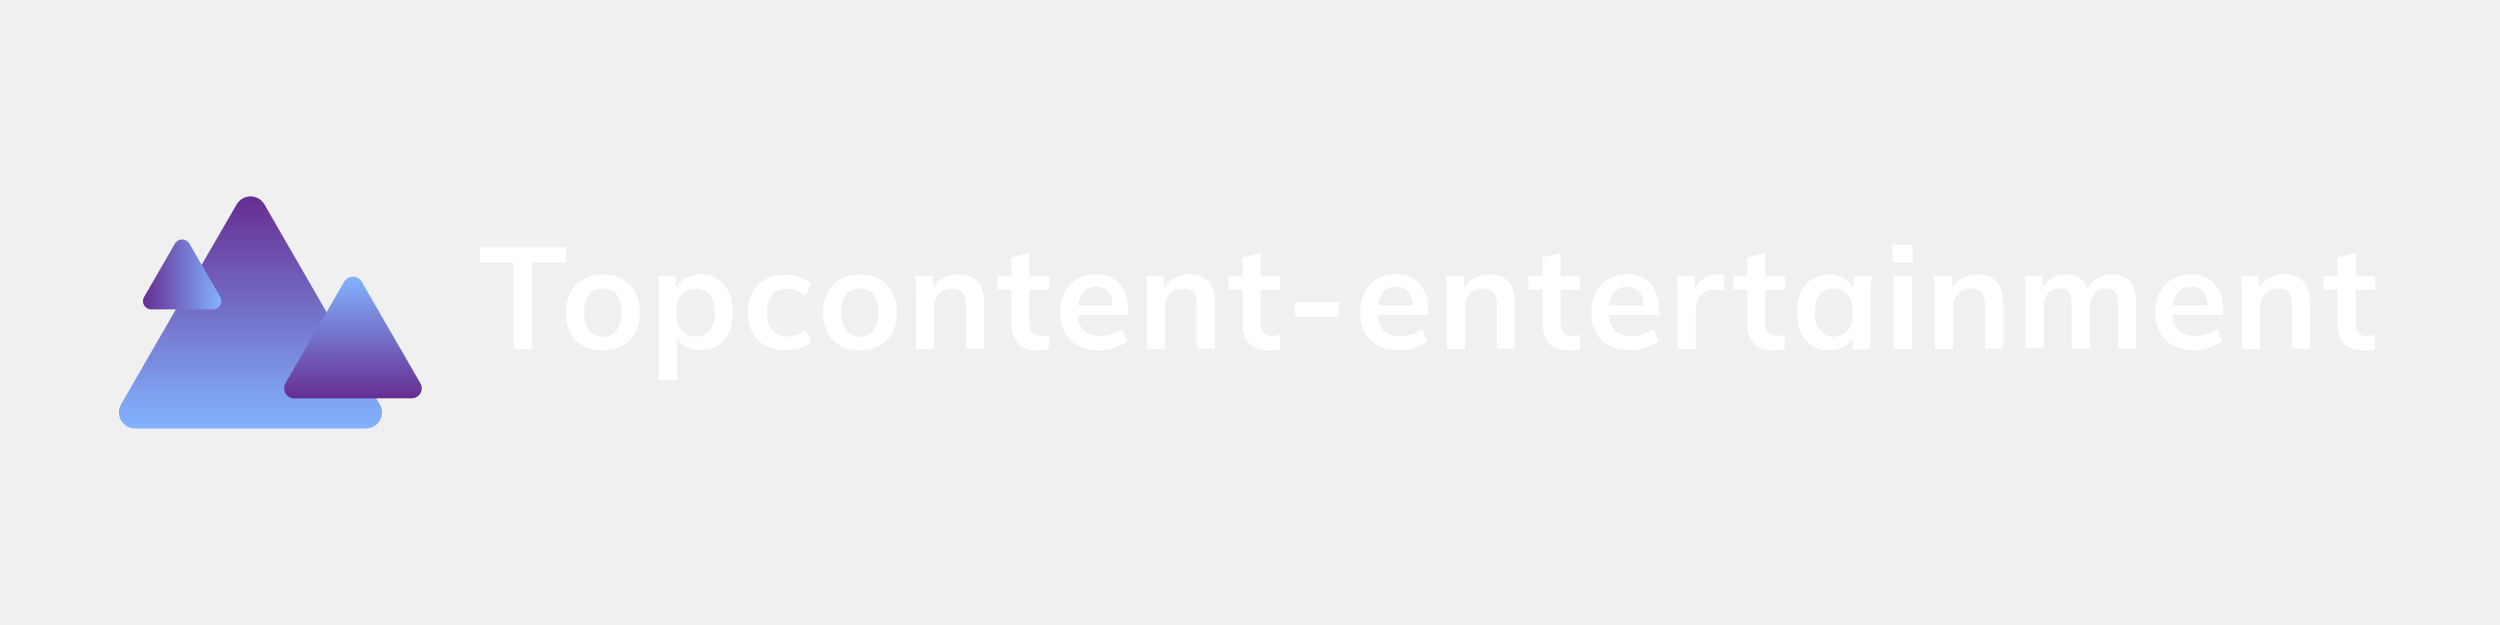
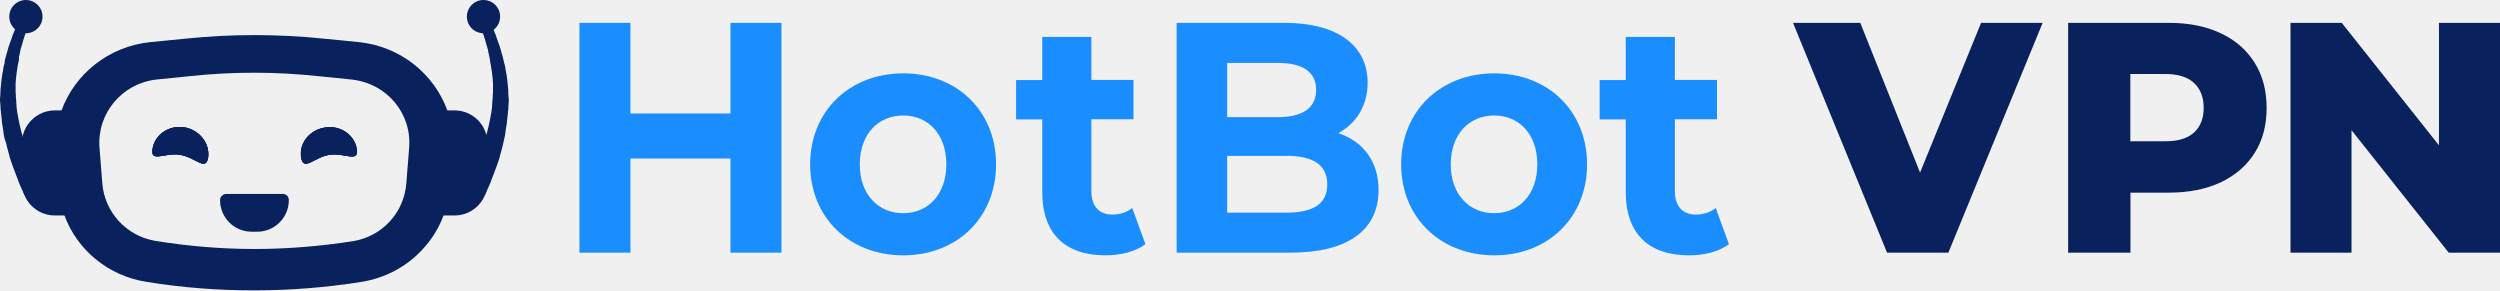
- <svg xmlns="http://www.w3.org/2000/svg" version="1.1" id="Layer_1" x="0px" y="0px" viewBox="0 0 1200 300" style="enable-background:new 0 0 1200 300;" xml:space="preserve">
-   <style type="text/css">
- 	.st0{fill:url(#SVGID_1_);}
- 	.st1{fill:url(#SVGID_00000160896701976598913110000011260535392539548854_);}
- 	.st2{fill:url(#SVGID_00000166649479224528441980000003801211682963590557_);}
- 	.st3{fill:#FFFFFF;}
- </style>
-   <g>
-     <g>
-       <linearGradient id="SVGID_1_" gradientUnits="userSpaceOnUse" x1="120.227" y1="96.3" x2="120.227" y2="207.725" gradientTransform="matrix(1 0 0 -1 0 302)">
-         <stop offset="3.211025e-09" style="stop-color:#82B3FF" />
-         <stop offset="1" style="stop-color:#662D91" />
-       </linearGradient>
-       <path class="st0" d="M113.6,98.1c3-5.1,10.4-5.1,13.3,0l27.7,48l27.7,48c3,5.1-0.7,11.6-6.7,11.6h-55.4H64.8    c-5.9,0-9.6-6.4-6.7-11.6l27.7-48L113.6,98.1z" />
-       <g>
-         <linearGradient id="SVGID_00000049203968971256047230000010391422960885023636_" gradientUnits="userSpaceOnUse" x1="169.421" y1="110.653" x2="169.421" y2="169.191" gradientTransform="matrix(1 0 0 -1 0 302)">
-           <stop offset="0" style="stop-color:#662D91" />
-           <stop offset="1" style="stop-color:#82B3FF" />
-         </linearGradient>
-         <path style="fill:url(#SVGID_00000049203968971256047230000010391422960885023636_);" d="M165.2,135.2c1.9-3.2,6.5-3.2,8.4,0     l14.1,24.4l14.1,24.4c1.9,3.2-0.5,7.2-4.2,7.2h-28.2h-28.2c-3.7,0-6-4-4.2-7.2l14.1-24.4L165.2,135.2z" />
+ <svg xmlns="http://www.w3.org/2000/svg" version="1.1" id="Layer_1" x="0" y="0" viewBox="0 0 1970 228.8" xml:space="preserve">
+   <style>.st0{fill:#09225e}</style>
+   <g id="XMLID_129_">
+     <g id="XMLID_135_">
+       <path id="XMLID_136_" class="st0" d="M71.5 169.8H43.2c-14.4 0-25.9-11.7-25.9-25.9v-31C17.3 98.5 29 87 43.2 87h28.3v82.8z" />
+     </g>
+     <g id="XMLID_130_">
+       <g id="XMLID_133_">
+         <path id="XMLID_134_" class="st0" d="M19.3 153.7s-.9-2-2.6-5.7c-.7-1.8-1.8-3.8-2.7-6.6-.5-1.3-1.1-2.7-1.6-4.2-.5-1.6-1.3-3.1-1.8-4.7s-1.1-3.3-1.8-5.1c-.2-.9-.7-1.8-.9-2.7-.2-.9-.5-2-.7-2.7-.5-2-1.1-4-1.6-5.8-.2-1.1-.5-2-.7-3.1s-.7-2.2-1.1-3.1c-.2-1.1-.5-2.2-.7-3.1-.2-.5-.2-1.1-.2-1.6-.2-.5-.2-1.1-.2-1.6-.4-2.2-.7-4.6-1.1-6.7-.2-2.6-.4-4.9-.7-7.1l-.2-1.8c0-.7 0-1.1-.2-1.8l-.2-3.6-.3-3.6c0-1.1 0-2.2.2-3.5 0-1.1.2-2.2.2-3.5v-1.6c0-.7.2-1.1.2-1.8.2-2.2.4-4.6.7-6.7.2-2.2.7-4.6 1.1-6.6.2-2.2.7-4.2 1.3-6.2-.1-1.1.3-2.2.5-3.1.2-.5.2-1.1.4-1.6s.2-1.1.4-1.3c.5-2 1.1-3.8 1.6-5.7.2-.5.2-.9.4-1.3s.2-.9.5-1.3c.2-.9.7-1.6.9-2.6.7-1.6 1.1-3.1 1.6-4.7.7-1.3 1.1-2.7 1.6-4s1.1-2.6 1.6-3.6c.5-1.1 1.1-2 1.3-3.1 1.6-3.6 2.7-5.8 2.7-5.8l7.3 3.5s-.7 2-2.2 5.7c-.4.9-.7 2-1.1 2.9-.4 1.1-.7 2.2-1.3 3.6-.4 1.3-.9 2.6-1.3 4-.4 1.3-.9 2.9-1.3 4.6-.2.7-.5 1.6-.7 2.4-.2.2-.2.7-.4 1.1 0 .4-.2.9-.2 1.3-.4 1.6-.7 3.5-1.1 5.1.1.5.1.8.1 1.2-.2.5-.2.9-.2 1.3-.2 1.1-.4 2.2-.7 3.1-.2 2-.7 3.8-.9 5.8s-.4 4-.7 6c-.2 2-.2 4-.2 6.2v3.2c0 1.1.2 2.2.2 3.1 0 1.1 0 2.2.2 3.1l.2 3.3.2 3.1c0 .5.2 1.1.2 1.6l.2 1.6c.4 2 .7 4.2 1.1 6.2.5 2 .9 4 1.3 6 .2.5.2 1.1.4 1.6s.2 1.1.4 1.6c.2 1.1.5 2 .9 2.9.2 1.1.5 2 .7 2.7.2.9.5 2 .9 2.7.7 1.8 1.3 3.6 2 5.3.2.9.7 1.8.9 2.6.4.9.7 1.6 1.1 2.4.7 1.6 1.3 3.1 2 4.7s1.3 2.7 2 4.2c.7 1.3 1.1 2.6 1.8 3.6 1.1 2.2 2.2 4.6 3.1 6.2 1.8 3.5 2.7 5.5 2.7 5.5l-15.5 7.6z" />
      </g>
-       <g>
-         <linearGradient id="SVGID_00000114073944337176798470000000131576040459781525_" gradientUnits="userSpaceOnUse" x1="68.668" y1="170.275" x2="106.223" y2="170.275" gradientTransform="matrix(1 0 0 -1 0 302)">
-           <stop offset="0" style="stop-color:#662D91" />
-           <stop offset="1" style="stop-color:#82B3FF" />
-         </linearGradient>
-         <path style="fill:url(#SVGID_00000114073944337176798470000000131576040459781525_);" d="M84,116.9c1.5-2.6,5.3-2.6,6.9,0     l7.4,12.8l7.4,12.8c1.5,2.6-0.4,6-3.4,6H87.4H72.6c-3.1,0-5-3.3-3.4-6l7.4-12.8L84,116.9z" />
+       <g id="XMLID_131_">
+         <circle id="XMLID_132_" class="st0" cx="20.4" cy="13.1" r="13.1" />
      </g>
    </g>
-     <g>
-       <path class="st3" d="M246.5,167.5V126h-16.1v-7.3h41.2v7.3h-16.1v41.5H246.5z" />
-       <path class="st3" d="M289.3,168.2c-3.6,0-6.7-0.7-9.4-2.2c-2.6-1.5-4.7-3.6-6.1-6.3c-1.5-2.7-2.2-6-2.2-9.7s0.7-7,2.2-9.7    s3.5-4.8,6.1-6.3s5.8-2.2,9.4-2.2s6.7,0.7,9.4,2.2c2.7,1.5,4.7,3.6,6.2,6.3s2.2,5.9,2.2,9.7s-0.7,7-2.2,9.7s-3.5,4.8-6.2,6.3    C296,167.5,292.9,168.2,289.3,168.2z M289.3,161.6c2.7,0,4.9-1,6.5-2.9s2.4-4.8,2.4-8.7s-0.8-6.8-2.4-8.7s-3.8-2.8-6.5-2.8    s-4.9,0.9-6.5,2.8c-1.6,1.9-2.4,4.8-2.4,8.7s0.8,6.8,2.4,8.7S286.6,161.6,289.3,161.6z" />
-       <path class="st3" d="M316.2,182.5v-41.2c0-1.4,0-2.9-0.1-4.4s-0.2-2.9-0.4-4.4h8.4l0.8,7.3h-0.8c0.7-2.4,2.2-4.4,4.4-5.9    c2.2-1.5,4.8-2.2,7.8-2.2c3.1,0,5.8,0.7,8.1,2.2c2.3,1.5,4.1,3.5,5.4,6.2s1.9,5.9,1.9,9.7s-0.6,7-1.9,9.8    c-1.3,2.7-3.1,4.8-5.4,6.3s-5,2.2-8.1,2.2c-2.9,0-5.5-0.7-7.7-2.1c-2.2-1.4-3.7-3.3-4.4-5.8h0.8v22.2L316.2,182.5L316.2,182.5z     M333.8,161.6c2.8,0,5-1,6.7-2.9s2.5-4.8,2.5-8.7s-0.8-6.8-2.5-8.7s-3.9-2.8-6.7-2.8c-2.7,0-4.9,0.9-6.6,2.8    c-1.7,1.9-2.5,4.8-2.5,8.7s0.8,6.8,2.5,8.7S331.1,161.6,333.8,161.6z" />
-       <path class="st3" d="M377,168.2c-3.6,0-6.8-0.7-9.5-2.2s-4.8-3.6-6.3-6.3s-2.2-6-2.2-9.8s0.8-7,2.3-9.7s3.6-4.7,6.3-6.2    c2.7-1.4,5.8-2.1,9.4-2.1c2.3,0,4.6,0.4,6.8,1.1c2.2,0.7,4,1.7,5.4,3.1l-2.6,6c-1.2-1.2-2.6-2-4.2-2.6c-1.5-0.6-3.1-0.9-4.5-0.9    c-3.1,0-5.5,1-7.2,2.9s-2.6,4.8-2.6,8.5s0.9,6.5,2.6,8.5s4.1,3,7.2,3c1.4,0,2.9-0.3,4.5-0.8c1.5-0.6,3-1.4,4.3-2.6l2.6,6    c-1.4,1.3-3.2,2.4-5.4,3.1C381.5,167.9,379.3,168.2,377,168.2z" />
-       <path class="st3" d="M412.7,168.2c-3.6,0-6.7-0.7-9.4-2.2c-2.6-1.5-4.7-3.6-6.1-6.3c-1.5-2.7-2.2-6-2.2-9.7s0.7-7,2.2-9.7    s3.5-4.8,6.1-6.3s5.8-2.2,9.4-2.2s6.7,0.7,9.4,2.2c2.7,1.5,4.7,3.6,6.2,6.3s2.2,5.9,2.2,9.7s-0.7,7-2.2,9.7s-3.5,4.8-6.2,6.3    S416.3,168.2,412.7,168.2z M412.7,161.6c2.7,0,4.9-1,6.5-2.9s2.4-4.8,2.4-8.7s-0.8-6.8-2.4-8.7s-3.8-2.8-6.5-2.8s-4.9,0.9-6.5,2.8    c-1.6,1.9-2.4,4.8-2.4,8.7s0.8,6.8,2.4,8.7C407.8,160.6,410,161.6,412.7,161.6z" />
-       <path class="st3" d="M439.7,167.5v-26.3c0-1.4,0-2.9-0.1-4.4s-0.2-2.9-0.4-4.4h8.4l0.7,6.9h-0.8c1.1-2.4,2.7-4.3,4.9-5.6    c2.2-1.3,4.7-2,7.6-2c4.1,0,7.2,1.2,9.3,3.5c2.1,2.3,3.1,5.9,3.1,10.8v21.4h-8.7v-21c0-2.8-0.5-4.8-1.6-6.1    c-1.1-1.2-2.7-1.8-4.9-1.8c-2.7,0-4.8,0.8-6.4,2.5s-2.4,3.9-2.4,6.7v19.8L439.7,167.5L439.7,167.5z" />
-       <path class="st3" d="M498.1,168.2c-4.2,0-7.3-1.1-9.4-3.3s-3.2-5.4-3.2-9.8V139h-6.7v-6.5h6.7v-8.9l8.7-2.2v11.2h9.4v6.5h-9.4    v15.6c0,2.4,0.5,4.1,1.4,5.1s2.2,1.5,3.8,1.5c0.9,0,1.6-0.1,2.3-0.2s1.2-0.3,1.8-0.6v6.9c-0.8,0.3-1.7,0.6-2.6,0.7    C499.9,168.2,499,168.2,498.1,168.2z" />
-       <path class="st3" d="M527.7,168.2c-5.9,0-10.5-1.6-13.8-4.9c-3.3-3.2-5-7.7-5-13.3c0-3.6,0.7-6.8,2.1-9.6c1.4-2.7,3.4-4.9,6-6.4    s5.6-2.3,9-2.3s6.2,0.7,8.5,2.1c2.3,1.4,4,3.4,5.2,6s1.8,5.6,1.8,9.1v2.3H516v-4.6h19.3l-1.2,1c0-3.2-0.7-5.7-2-7.4    c-1.4-1.7-3.3-2.6-5.9-2.6c-2.9,0-5.1,1-6.6,3s-2.3,4.9-2.3,8.5v0.9c0,3.8,0.9,6.6,2.8,8.5c1.9,1.9,4.5,2.8,7.9,2.8    c2,0,3.8-0.3,5.6-0.8c1.7-0.5,3.4-1.4,5-2.6l2.6,5.8c-1.7,1.3-3.7,2.4-6,3.1C532.8,167.9,530.3,168.2,527.7,168.2z" />
-       <path class="st3" d="M550.5,167.5v-26.3c0-1.4,0-2.9-0.1-4.4s-0.2-2.9-0.4-4.4h8.4l0.7,6.9h-0.8c1.1-2.4,2.7-4.3,4.9-5.6    s4.7-2,7.6-2c4.1,0,7.2,1.2,9.3,3.5s3.1,5.9,3.1,10.8v21.4h-8.7v-21c0-2.8-0.5-4.8-1.6-6.1c-1.1-1.2-2.7-1.8-4.9-1.8    c-2.7,0-4.8,0.8-6.4,2.5c-1.6,1.7-2.4,3.9-2.4,6.7v19.8L550.5,167.5L550.5,167.5z" />
-       <path class="st3" d="M609,168.2c-4.2,0-7.3-1.1-9.4-3.3c-2.1-2.2-3.2-5.4-3.2-9.8V139h-6.7v-6.5h6.7v-8.9l8.7-2.2v11.2h9.4v6.5    h-9.4v15.6c0,2.4,0.5,4.1,1.4,5.1s2.2,1.5,3.8,1.5c0.9,0,1.6-0.1,2.3-0.2c0.6-0.1,1.2-0.3,1.8-0.6v6.9c-0.8,0.3-1.7,0.6-2.6,0.7    C610.8,168.2,609.9,168.2,609,168.2z" />
-       <path class="st3" d="M621.6,151.9V145h21.1v6.9H621.6z" />
-       <path class="st3" d="M671.7,168.2c-5.9,0-10.5-1.6-13.8-4.9c-3.3-3.2-5-7.7-5-13.3c0-3.6,0.7-6.8,2.1-9.6c1.4-2.7,3.4-4.9,6-6.4    s5.6-2.3,9-2.3s6.2,0.7,8.5,2.1c2.3,1.4,4,3.4,5.2,6s1.8,5.6,1.8,9.1v2.3H660v-4.6h19.3l-1.2,1c0-3.2-0.7-5.7-2-7.4    c-1.4-1.7-3.3-2.6-5.9-2.6c-2.9,0-5.1,1-6.6,3s-2.3,4.9-2.3,8.5v0.9c0,3.8,0.9,6.6,2.8,8.5s4.5,2.8,7.9,2.8c2,0,3.8-0.3,5.6-0.8    c1.7-0.5,3.4-1.4,5-2.6l2.6,5.8c-1.7,1.3-3.6,2.4-6,3.1C676.8,167.9,674.3,168.2,671.7,168.2z" />
-       <path class="st3" d="M694.5,167.5v-26.3c0-1.4,0-2.9-0.1-4.4s-0.2-2.9-0.4-4.4h8.4l0.7,6.9h-0.8c1.1-2.4,2.7-4.3,4.9-5.6    s4.7-2,7.6-2c4.1,0,7.2,1.2,9.3,3.5s3.1,5.9,3.1,10.8v21.4h-8.7v-21c0-2.8-0.5-4.8-1.6-6.1c-1.1-1.2-2.7-1.8-4.9-1.8    c-2.7,0-4.8,0.8-6.4,2.5c-1.6,1.7-2.4,3.9-2.4,6.7v19.8L694.5,167.5L694.5,167.5z" />
-       <path class="st3" d="M753,168.2c-4.2,0-7.3-1.1-9.4-3.3c-2.1-2.2-3.2-5.4-3.2-9.8V139h-6.7v-6.5h6.7v-8.9l8.7-2.2v11.2h9.4v6.5    h-9.4v15.6c0,2.4,0.5,4.1,1.4,5.1s2.2,1.5,3.8,1.5c0.9,0,1.6-0.1,2.3-0.2c0.6-0.1,1.2-0.3,1.8-0.6v6.9c-0.8,0.3-1.7,0.6-2.6,0.7    C754.8,168.2,753.9,168.2,753,168.2z" />
-       <path class="st3" d="M782.6,168.2c-5.9,0-10.5-1.6-13.8-4.9c-3.3-3.2-5-7.7-5-13.3c0-3.6,0.7-6.8,2.1-9.6c1.4-2.7,3.4-4.9,6-6.4    s5.6-2.3,9-2.3s6.2,0.7,8.5,2.1c2.3,1.4,4,3.4,5.2,6s1.8,5.6,1.8,9.1v2.3h-25.5v-4.6h19.3l-1.2,1c0-3.2-0.7-5.7-2-7.4    c-1.4-1.7-3.3-2.6-5.9-2.6c-2.9,0-5.1,1-6.6,3s-2.3,4.9-2.3,8.5v0.9c0,3.8,0.9,6.6,2.8,8.5s4.5,2.8,7.9,2.8c2,0,3.8-0.3,5.6-0.8    c1.7-0.5,3.4-1.4,5-2.6l2.6,5.8c-1.7,1.3-3.6,2.4-6,3.1C787.6,167.9,785.2,168.2,782.6,168.2z" />
-       <path class="st3" d="M805.3,167.5v-26.1c0-1.5,0-3-0.1-4.5s-0.2-3-0.4-4.4h8.4l1,9.6h-1.4c0.5-2.3,1.2-4.2,2.3-5.8    c1.1-1.5,2.4-2.7,4-3.4s3.3-1.1,5.1-1.1c0.8,0,1.5,0,2,0.1s1,0.2,1.5,0.4l-0.1,7.6c-0.9-0.4-1.6-0.6-2.3-0.7    c-0.6-0.1-1.4-0.1-2.3-0.1c-2,0-3.7,0.4-5,1.2c-1.4,0.8-2.4,2-3,3.5c-0.7,1.5-1,3.2-1,5.1v18.6L805.3,167.5L805.3,167.5z" />
-       <path class="st3" d="M851.3,168.2c-4.2,0-7.3-1.1-9.4-3.3c-2.1-2.2-3.2-5.4-3.2-9.8V139H832v-6.5h6.7v-8.9l8.7-2.2v11.2h9.4v6.5    h-9.4v15.6c0,2.4,0.5,4.1,1.4,5.1s2.2,1.5,3.8,1.5c0.9,0,1.6-0.1,2.3-0.2c0.6-0.1,1.2-0.3,1.8-0.6v6.9c-0.8,0.3-1.7,0.6-2.6,0.7    C853.1,168.2,852.2,168.2,851.3,168.2z" />
-       <path class="st3" d="M877.8,168.2c-3,0-5.7-0.7-8-2.2s-4.1-3.5-5.4-6.3c-1.3-2.7-1.9-6-1.9-9.8s0.6-7,1.9-9.7    c1.3-2.7,3.1-4.8,5.4-6.2c2.3-1.5,5-2.2,8-2.2s5.6,0.7,7.8,2.2s3.7,3.4,4.5,5.9h-0.8l0.8-7.3h8.3c-0.1,1.4-0.3,2.9-0.4,4.4    c-0.1,1.5-0.2,2.9-0.2,4.4v26.3h-8.6l-0.1-7.2h0.8c-0.7,2.4-2.2,4.3-4.5,5.8C883.2,167.5,880.7,168.2,877.8,168.2z M880.2,161.6    c2.7,0,4.9-1,6.6-2.9c1.7-1.9,2.5-4.8,2.5-8.7s-0.8-6.8-2.5-8.7s-3.9-2.8-6.6-2.8s-4.9,0.9-6.6,2.8c-1.7,1.9-2.5,4.8-2.5,8.7    s0.8,6.8,2.5,8.7C875.3,160.6,877.5,161.6,880.2,161.6z" />
-       <path class="st3" d="M908.5,126v-8.5h9.6v8.5H908.5z M909,167.5v-35h8.7v35H909z" />
-       <path class="st3" d="M928.8,167.5v-26.3c0-1.4,0-2.9-0.1-4.4s-0.2-2.9-0.4-4.4h8.4l0.7,6.9h-0.8c1.1-2.4,2.7-4.3,4.9-5.6    s4.7-2,7.6-2c4.1,0,7.2,1.2,9.3,3.5s3.1,5.9,3.1,10.8v21.4h-8.7v-21c0-2.8-0.5-4.8-1.6-6.1c-1.1-1.2-2.7-1.8-4.9-1.8    c-2.7,0-4.8,0.8-6.4,2.5c-1.6,1.7-2.4,3.9-2.4,6.7v19.8L928.8,167.5L928.8,167.5z" />
-       <path class="st3" d="M972.3,167.5v-26.3c0-1.4,0-2.9-0.1-4.4s-0.2-2.9-0.4-4.4h8.4l0.7,6.9H980c1-2.4,2.5-4.3,4.5-5.6s4.4-2,7.2-2    s5.1,0.7,6.9,2c1.8,1.3,3.1,3.4,3.8,6.1h-1.1c1-2.5,2.6-4.5,4.8-5.9c2.2-1.5,4.8-2.2,7.6-2.2c3.9,0,6.9,1.2,8.8,3.5    c1.9,2.3,2.9,5.9,2.9,10.8v21.4h-8.7v-21.1c0-2.8-0.5-4.8-1.4-6s-2.4-1.8-4.4-1.8c-2.4,0-4.3,0.8-5.7,2.5s-2.1,4-2.1,6.8v19.5    h-8.7v-21.1c0-2.8-0.5-4.8-1.4-6s-2.4-1.8-4.4-1.8c-2.4,0-4.3,0.8-5.6,2.5c-1.4,1.7-2,4-2,6.8v19.5h-8.7V167.5z" />
-       <path class="st3" d="M1053.3,168.2c-5.9,0-10.5-1.6-13.8-4.9c-3.3-3.2-5-7.7-5-13.3c0-3.6,0.7-6.8,2.1-9.6c1.4-2.7,3.4-4.9,6-6.4    s5.6-2.3,9-2.3s6.2,0.7,8.5,2.1c2.3,1.4,4,3.4,5.2,6s1.8,5.6,1.8,9.1v2.3h-25.5v-4.6h19.3l-1.2,1c0-3.2-0.7-5.7-2-7.4    c-1.4-1.7-3.3-2.6-5.9-2.6c-2.9,0-5.1,1-6.6,3s-2.3,4.9-2.3,8.5v0.9c0,3.8,0.9,6.6,2.8,8.5s4.5,2.8,7.9,2.8c2,0,3.8-0.3,5.6-0.8    c1.7-0.5,3.4-1.4,5-2.6l2.6,5.8c-1.7,1.3-3.6,2.4-6,3.1C1058.3,167.9,1055.9,168.2,1053.3,168.2z" />
-       <path class="st3" d="M1076.1,167.5v-26.3c0-1.4,0-2.9-0.1-4.4s-0.2-2.9-0.4-4.4h8.4l0.7,6.9h-0.8c1.1-2.4,2.7-4.3,4.9-5.6    c2.2-1.3,4.7-2,7.6-2c4.1,0,7.2,1.2,9.3,3.5c2.1,2.3,3.1,5.9,3.1,10.8v21.4h-8.7v-21c0-2.8-0.5-4.8-1.6-6.1    c-1.1-1.2-2.7-1.8-4.9-1.8c-2.7,0-4.8,0.8-6.4,2.5s-2.4,3.9-2.4,6.7v19.8L1076.1,167.5L1076.1,167.5z" />
-       <path class="st3" d="M1134.6,168.2c-4.2,0-7.3-1.1-9.4-3.3s-3.2-5.4-3.2-9.8V139h-6.7v-6.5h6.7v-8.9l8.7-2.2v11.2h9.4v6.5h-9.4    v15.6c0,2.4,0.5,4.1,1.4,5.1s2.2,1.5,3.8,1.5c0.9,0,1.6-0.1,2.3-0.2c0.6-0.1,1.2-0.3,1.8-0.6v6.9c-0.8,0.3-1.7,0.6-2.6,0.7    C1136.4,168.2,1135.4,168.2,1134.6,168.2z" />
+   </g>
+   <g id="XMLID_121_">
+     <g id="XMLID_127_">
+       <path id="XMLID_128_" class="st0" d="M329.9 169.8h28.3c14.4 0 25.9-11.7 25.9-25.9v-31c0-14.4-11.7-25.9-25.9-25.9h-28.3v82.8z" />
+     </g>
+     <g id="XMLID_122_">
+       <g id="XMLID_125_">
+         <path id="XMLID_126_" class="st0" d="M382.1 153.7s.9-2 2.6-5.7c.7-1.8 1.8-3.8 2.7-6.6.5-1.3 1.1-2.7 1.6-4.2.5-1.6 1.3-3.1 1.8-4.7s1.1-3.3 1.8-5.1c.2-.9.7-1.8.9-2.7.2-.9.5-2 .7-2.7.5-2 1.1-4 1.6-5.8.2-1.1.5-2 .7-3.1s.5-2.2.7-3.1c.2-1.1.5-2.2.7-3.1.2-.5.2-1.1.2-1.6.2-.5.2-1.1.2-1.6.4-2.2.7-4.6 1.1-6.7.2-2.2.5-4.6.7-6.9l.2-1.8c0-.7 0-1.1.2-1.8l.2-3.6.2-3.5c0-1.1 0-2.2-.2-3.5 0-1.1-.2-2.2-.2-3.5v-1.8c0-.7-.2-1.1-.2-1.8-.2-2.2-.4-4.6-.7-6.7-.2-2.2-.7-4.6-1.1-6.6-.2-2.2-.7-4.2-1.3-6.2-.2-1.1-.5-2-.7-3.1-.2-.5-.2-1.1-.4-1.6s-.2-1.1-.4-1.3c-.5-2-1.1-3.8-1.6-5.7-.2-.5-.2-.9-.4-1.3s-.2-.9-.5-1.3c-.2-.9-.7-1.6-.9-2.6-.7-1.6-1.1-3.1-1.6-4.7-.7-1.3-1.1-2.7-1.6-4s-1.1-2.6-1.6-3.6c-.5-1.1-1.1-2-1.3-3.1-1.6-3.6-2.7-5.8-2.7-5.8l-7.3 3.5s.7 2 2.2 5.7c.4.9.7 2 1.1 2.9.4 1.1.7 2.2 1.3 3.6.4 1.3.9 2.6 1.3 4 .4 1.3.9 2.9 1.3 4.6.2.7.5 1.6.7 2.4.2.4.2.7.4 1.3.2.4.2.9.2 1.3.4 1.6.7 3.5 1.1 5.1.2.5.2.9.2 1.3.2.5.2.9.2 1.3.2.9.2 2 .5 2.7.2 2 .7 3.8.9 5.8s.4 4 .7 6c.2 2 .2 4 .2 6.2v3.2c0 1.1-.2 2.2-.2 3.1 0 1.1 0 2.2-.2 3.1l-.2 3.1-.2 3.1c0 .5-.2 1.1-.2 1.6l-.2 1.6c-.4 2-.7 4.2-1.1 6.2-.5 2-.9 4-1.3 6-.2.5-.2 1.1-.4 1.6s-.2 1.1-.4 1.6c-.2 1.1-.5 2-.9 2.9-.2 1.1-.5 2-.7 2.7-.2.9-.5 2-.9 2.7-.7 1.8-1.3 3.6-2 5.3-.2.9-.7 1.8-.9 2.6-.4.9-.7 1.6-1.1 2.4-.7 1.6-1.3 3.1-2 4.7s-1.3 2.7-2 4.2c-.7 1.3-1.1 2.6-1.8 3.6-1.1 2.2-2.2 4.6-3.1 6.2-1.8 3.5-2.7 5.5-2.7 5.5l16.1 7.8z" />
+       </g>
+       <g id="XMLID_123_">
+         <circle id="XMLID_124_" class="st0" cx="381" cy="13.1" r="13.1" />
+       </g>
    </g>
  </g>
+   <path class="st0" d="M164 124.2c-1.8 11.1-9.8-.2-22.1-2.2-12.2-2-23.5 6.6-21.7-4.7s12.9-18.8 25-17c11.8 2 20.4 12.6 18.8 23.9zm117-6.9c1.8 11.3-9.7 2.7-21.7 4.7s-20.2 13.3-22.1 2.2c-1.8-11.3 6.7-21.9 18.8-23.7 12.1-2 23.2 5.6 25 16.8z" />
+   <path class="st0" d="M352.5 87c-10.4-28.6-36.7-50.3-69.5-53.8l-27.4-2.7c-36.5-3.8-73.3-3.8-110 0l-27.4 2.7C85.4 36.7 58.9 58.4 48.5 87c-3.8 10.4-5.5 21.7-4.6 33.2l2.2 27.9c.5 7.5 2.2 14.8 4.7 21.7 10 27.2 34.5 47.6 64.6 52.3 28.1 4.6 56.4 6.7 84.8 6.7s56.7-2.2 84.8-6.7c19-3.1 35.6-12.2 47.8-25.4 7.3-7.8 13.1-17 16.8-27.2 2.6-6.9 4.2-14 4.7-21.7l2.2-27.9c1.3-11.4-.3-22.7-4-32.9zm-30.1 29.5l-2.2 27.9c-1.8 23.2-19 41.8-41.8 45.6-25.5 4-51.8 6.2-77.9 6.2s-52.3-2.2-78.1-6.4c-22.8-3.8-40.1-22.6-41.8-45.6l-2.2-27.9c-2-27 17.7-50.5 44.7-53.6l26.6-2.7c16.6-1.8 33.7-2.7 50.5-2.7s33.7.9 50.5 2.7l26.6 2.7c27.6 3.1 47.3 26.7 45.1 53.8z" />
+   <path class="st0" d="M164 124.2c-1.8 11.1-9.8-.2-22.1-2.2-12.2-2-23.5 6.6-21.7-4.7s12.9-18.8 25-17c11.8 2 20.4 12.6 18.8 23.9zm95.5-2.2c-12 2-20.2 13.3-22.1 2.2-1.8-11.3 6.7-21.9 18.8-23.7 12-2 23.2 5.8 25 17 1.7 11.1-9.6 2.7-21.7 4.5z" />
+   <path id="XMLID_120_" class="st0" d="M164 124.2c-1.8 11.1-9.8-.2-22.1-2.2-12.2-2-23.5 6.6-21.7-4.7s12.9-18.8 25-17c11.8 2 20.4 12.6 18.8 23.9zm95.5-2.2c-12 2-20.2 13.3-22.1 2.2-1.8-11.3 6.7-21.9 18.8-23.7 12-2 23.2 5.8 25 17 1.7 11.1-9.6 2.7-21.7 4.5z" />
+   <path class="st0" d="M227.6 157.6c0 6.9-2.7 13.1-7.3 17.7s-10.8 7.3-17.7 7.3h-4.2c-13.9 0-25-11.1-25-25 0-1.3.5-2.6 1.5-3.3.9-.9 2-1.5 3.3-1.5h44.7c2.7 0 4.7 2.2 4.7 4.8z" />
+   <path d="M615.8 18v181.1h-40.2v-74.2h-78.8v74.2h-40.2V18h40.2v71.4h78.8V18h40.2zm22.6 111.5c0-41.9 31-71.7 73.4-71.7s73.1 29.8 73.1 71.7-30.7 71.7-73.1 71.7c-42.5 0-73.4-29.8-73.4-71.7zm107.3 0c0-24.1-14.6-38.5-34-38.5s-34.2 14.5-34.2 38.5c0 24.1 14.9 38.5 34.2 38.5s34-14.4 34-38.5zm156.9 62.9c-7.9 6-19.6 8.8-31.5 8.8-31.5 0-49.8-16.8-49.8-49.9V94.1h-20.6v-31h20.6v-34H860V63h33.2v31H860v56.7c0 11.9 6.2 18.4 16.6 18.4 5.7 0 11.4-1.8 15.6-5.2l10.4 28.5zm183.7-42.7c0 31.3-23.8 49.4-69.4 49.4h-89.7V18h84.8c43.4 0 65.7 18.9 65.7 47.1 0 18.1-8.9 32.1-23.1 39.8 19.3 6.5 31.7 22 31.7 44.8zM967 49.6v42.7h39.9c19.6 0 30.2-7.2 30.2-21.5s-10.7-21.2-30.2-21.2H967zm78.9 95.7c0-15.3-11.2-22.5-32-22.5H967v44.8h46.8c20.9-.1 32.1-6.8 32.1-22.3zm58.2-15.8c0-41.9 31-71.7 73.4-71.7s73.1 29.8 73.1 71.7-30.7 71.7-73.1 71.7-73.4-29.8-73.4-71.7zm107.3 0c0-24.1-14.6-38.5-34-38.5s-34.2 14.5-34.2 38.5c0 24.1 14.9 38.5 34.2 38.5s34-14.4 34-38.5zm151 62.9c-7.9 6-19.6 8.8-31.5 8.8-31.5 0-49.8-16.8-49.8-49.9V94.1h-20.6v-31h20.6v-34h38.7V63h33.2v31h-33.2v56.7c0 11.9 6.2 18.4 16.6 18.4 5.7 0 11.4-1.8 15.6-5.2l10.4 28.5z" fill="#1a8dff" />
+   <path class="st0" d="M1609.6 18l-74.3 181.1H1487L1412.9 18h53l47.1 118 48.1-118h48.5zm140.3 8.2c11.6 5.4 20.5 13.2 26.8 23.3s9.4 21.9 9.4 35.6c0 13.6-3.1 25.4-9.4 35.4s-15.2 17.7-26.8 23.2c-11.6 5.4-25.2 8.1-40.9 8.1h-30.2v47.3h-49.1V18h79.3c15.7 0 29.3 2.7 40.9 8.2zm-21.1 78.3c5.1-4.6 7.7-11.1 7.7-19.5s-2.6-15-7.7-19.7-12.7-7-22.8-7h-27.3v53h27.3c10.1.1 17.7-2.2 22.8-6.8zM1970 18v181.1h-40.4l-76.6-96.5v96.5h-48.1V18h40.4l76.6 96.5V18h48.1z" />
</svg>
